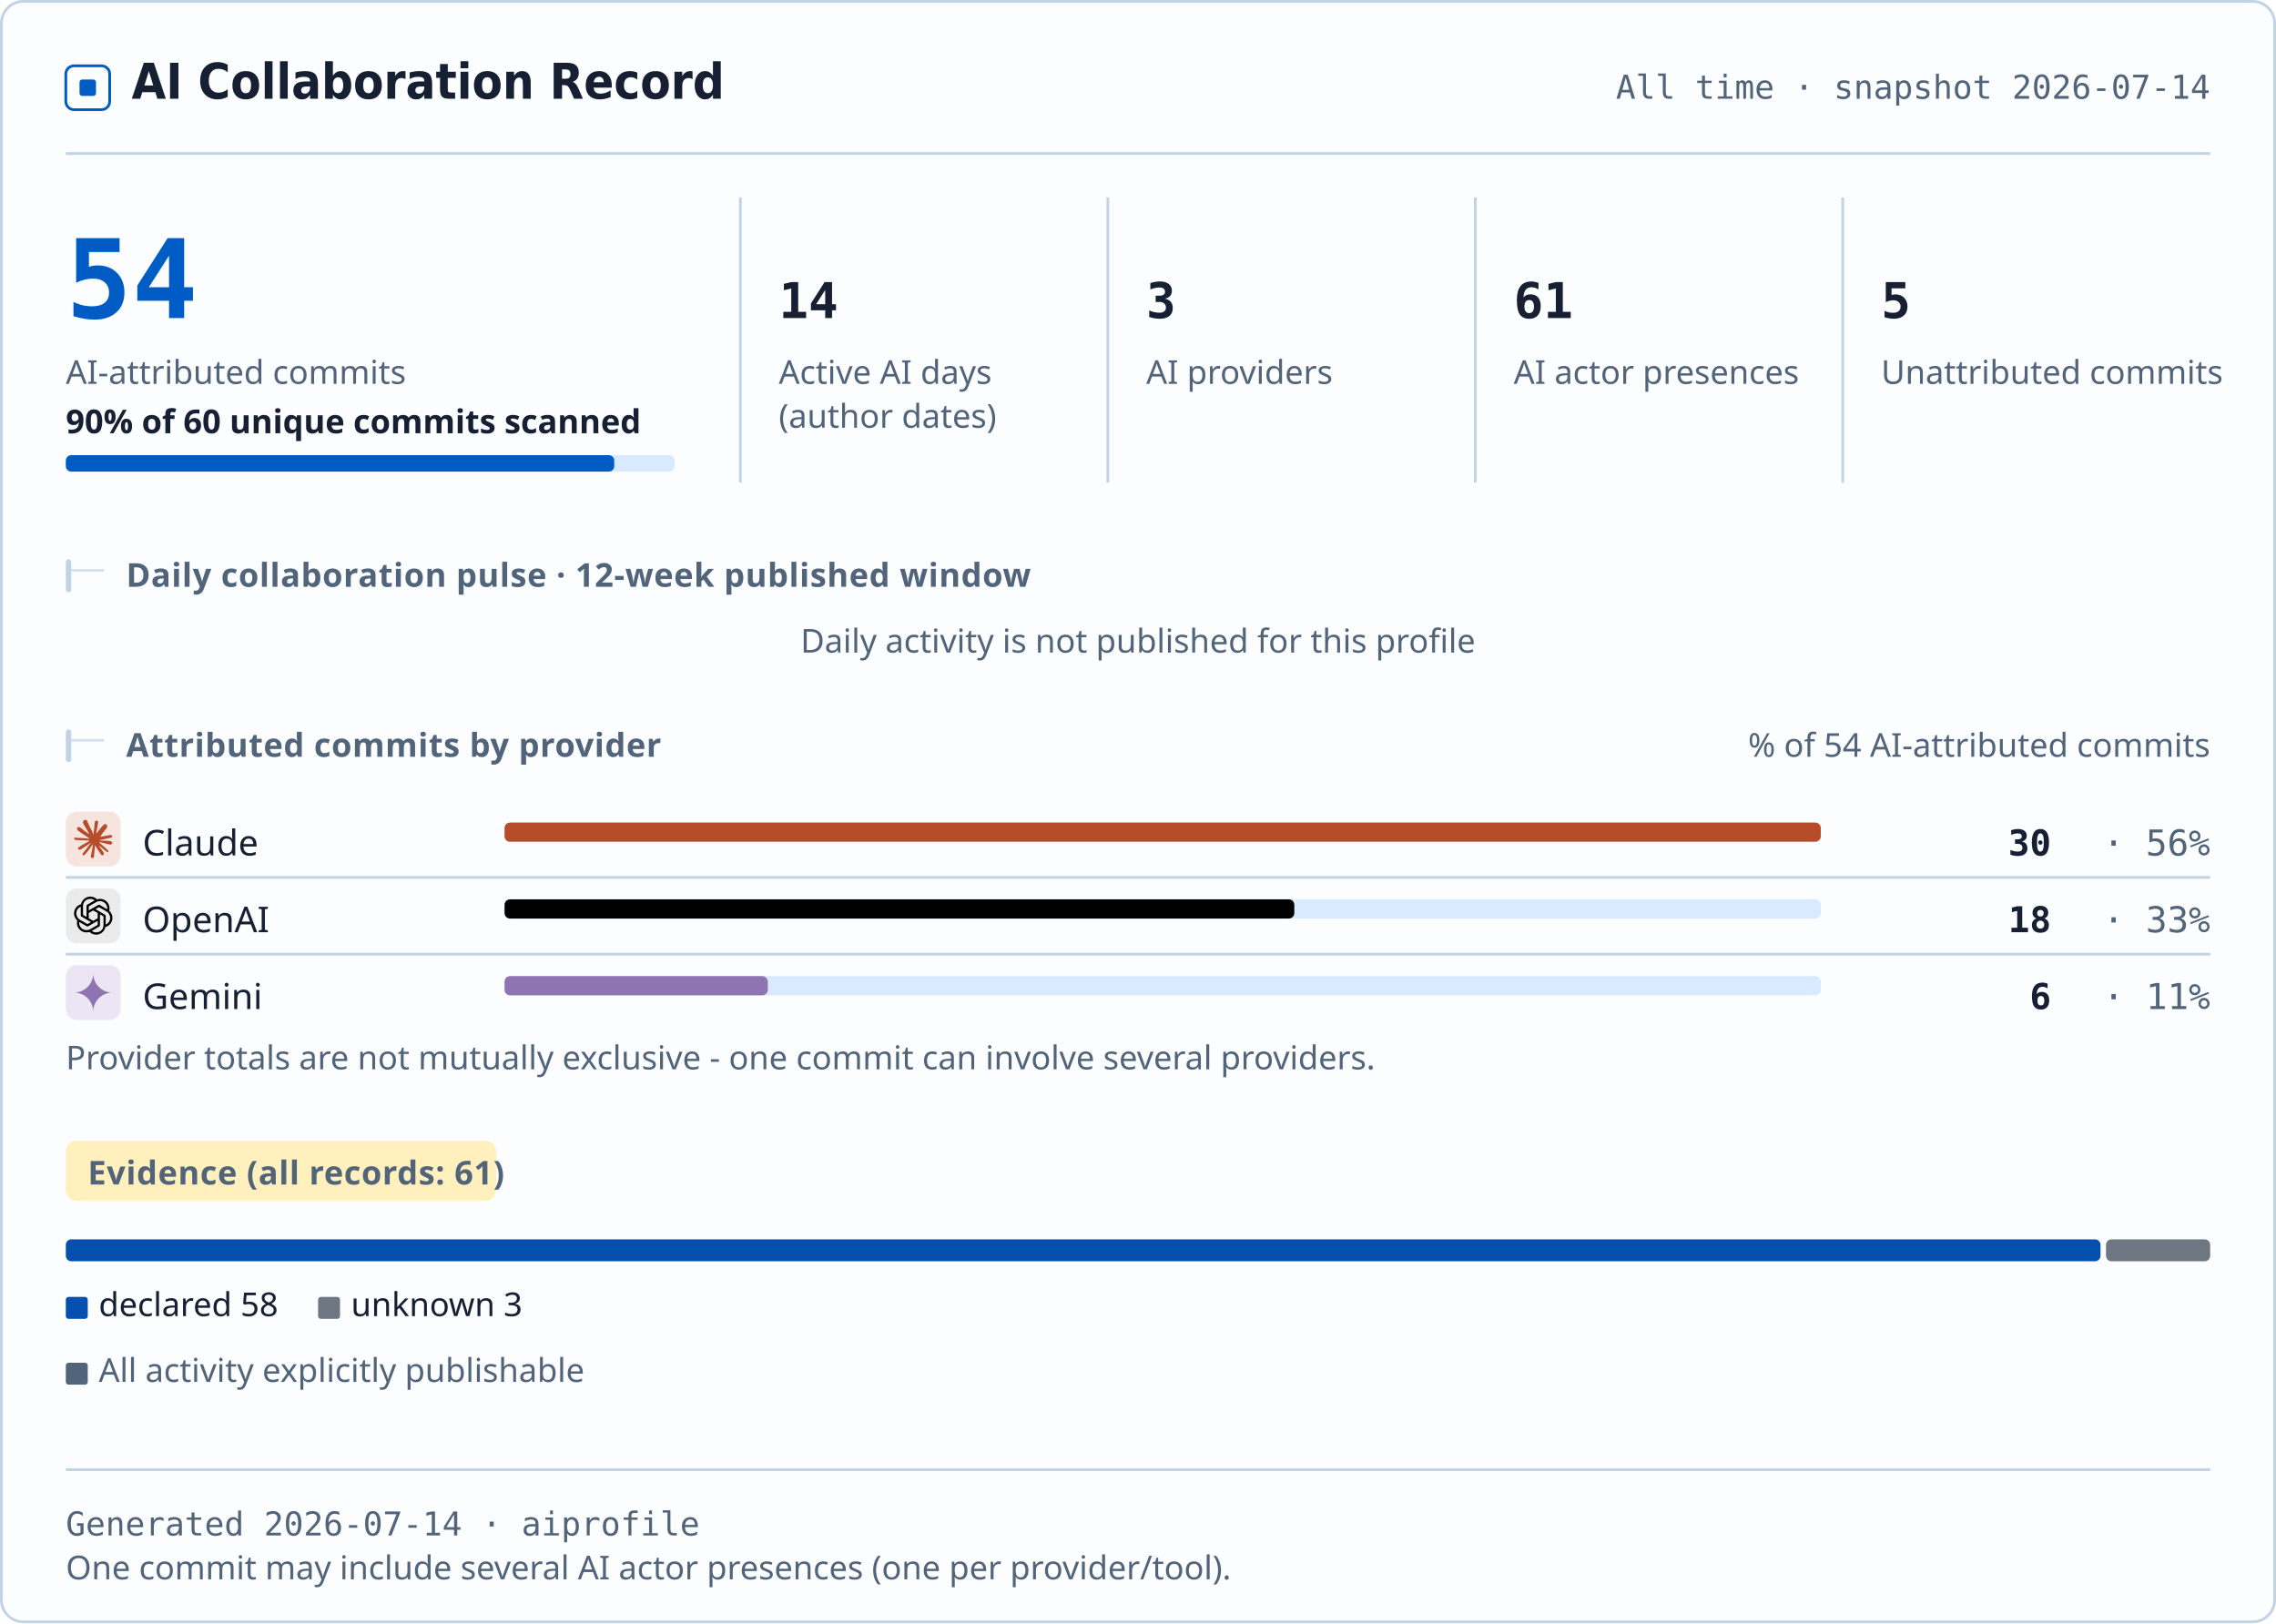
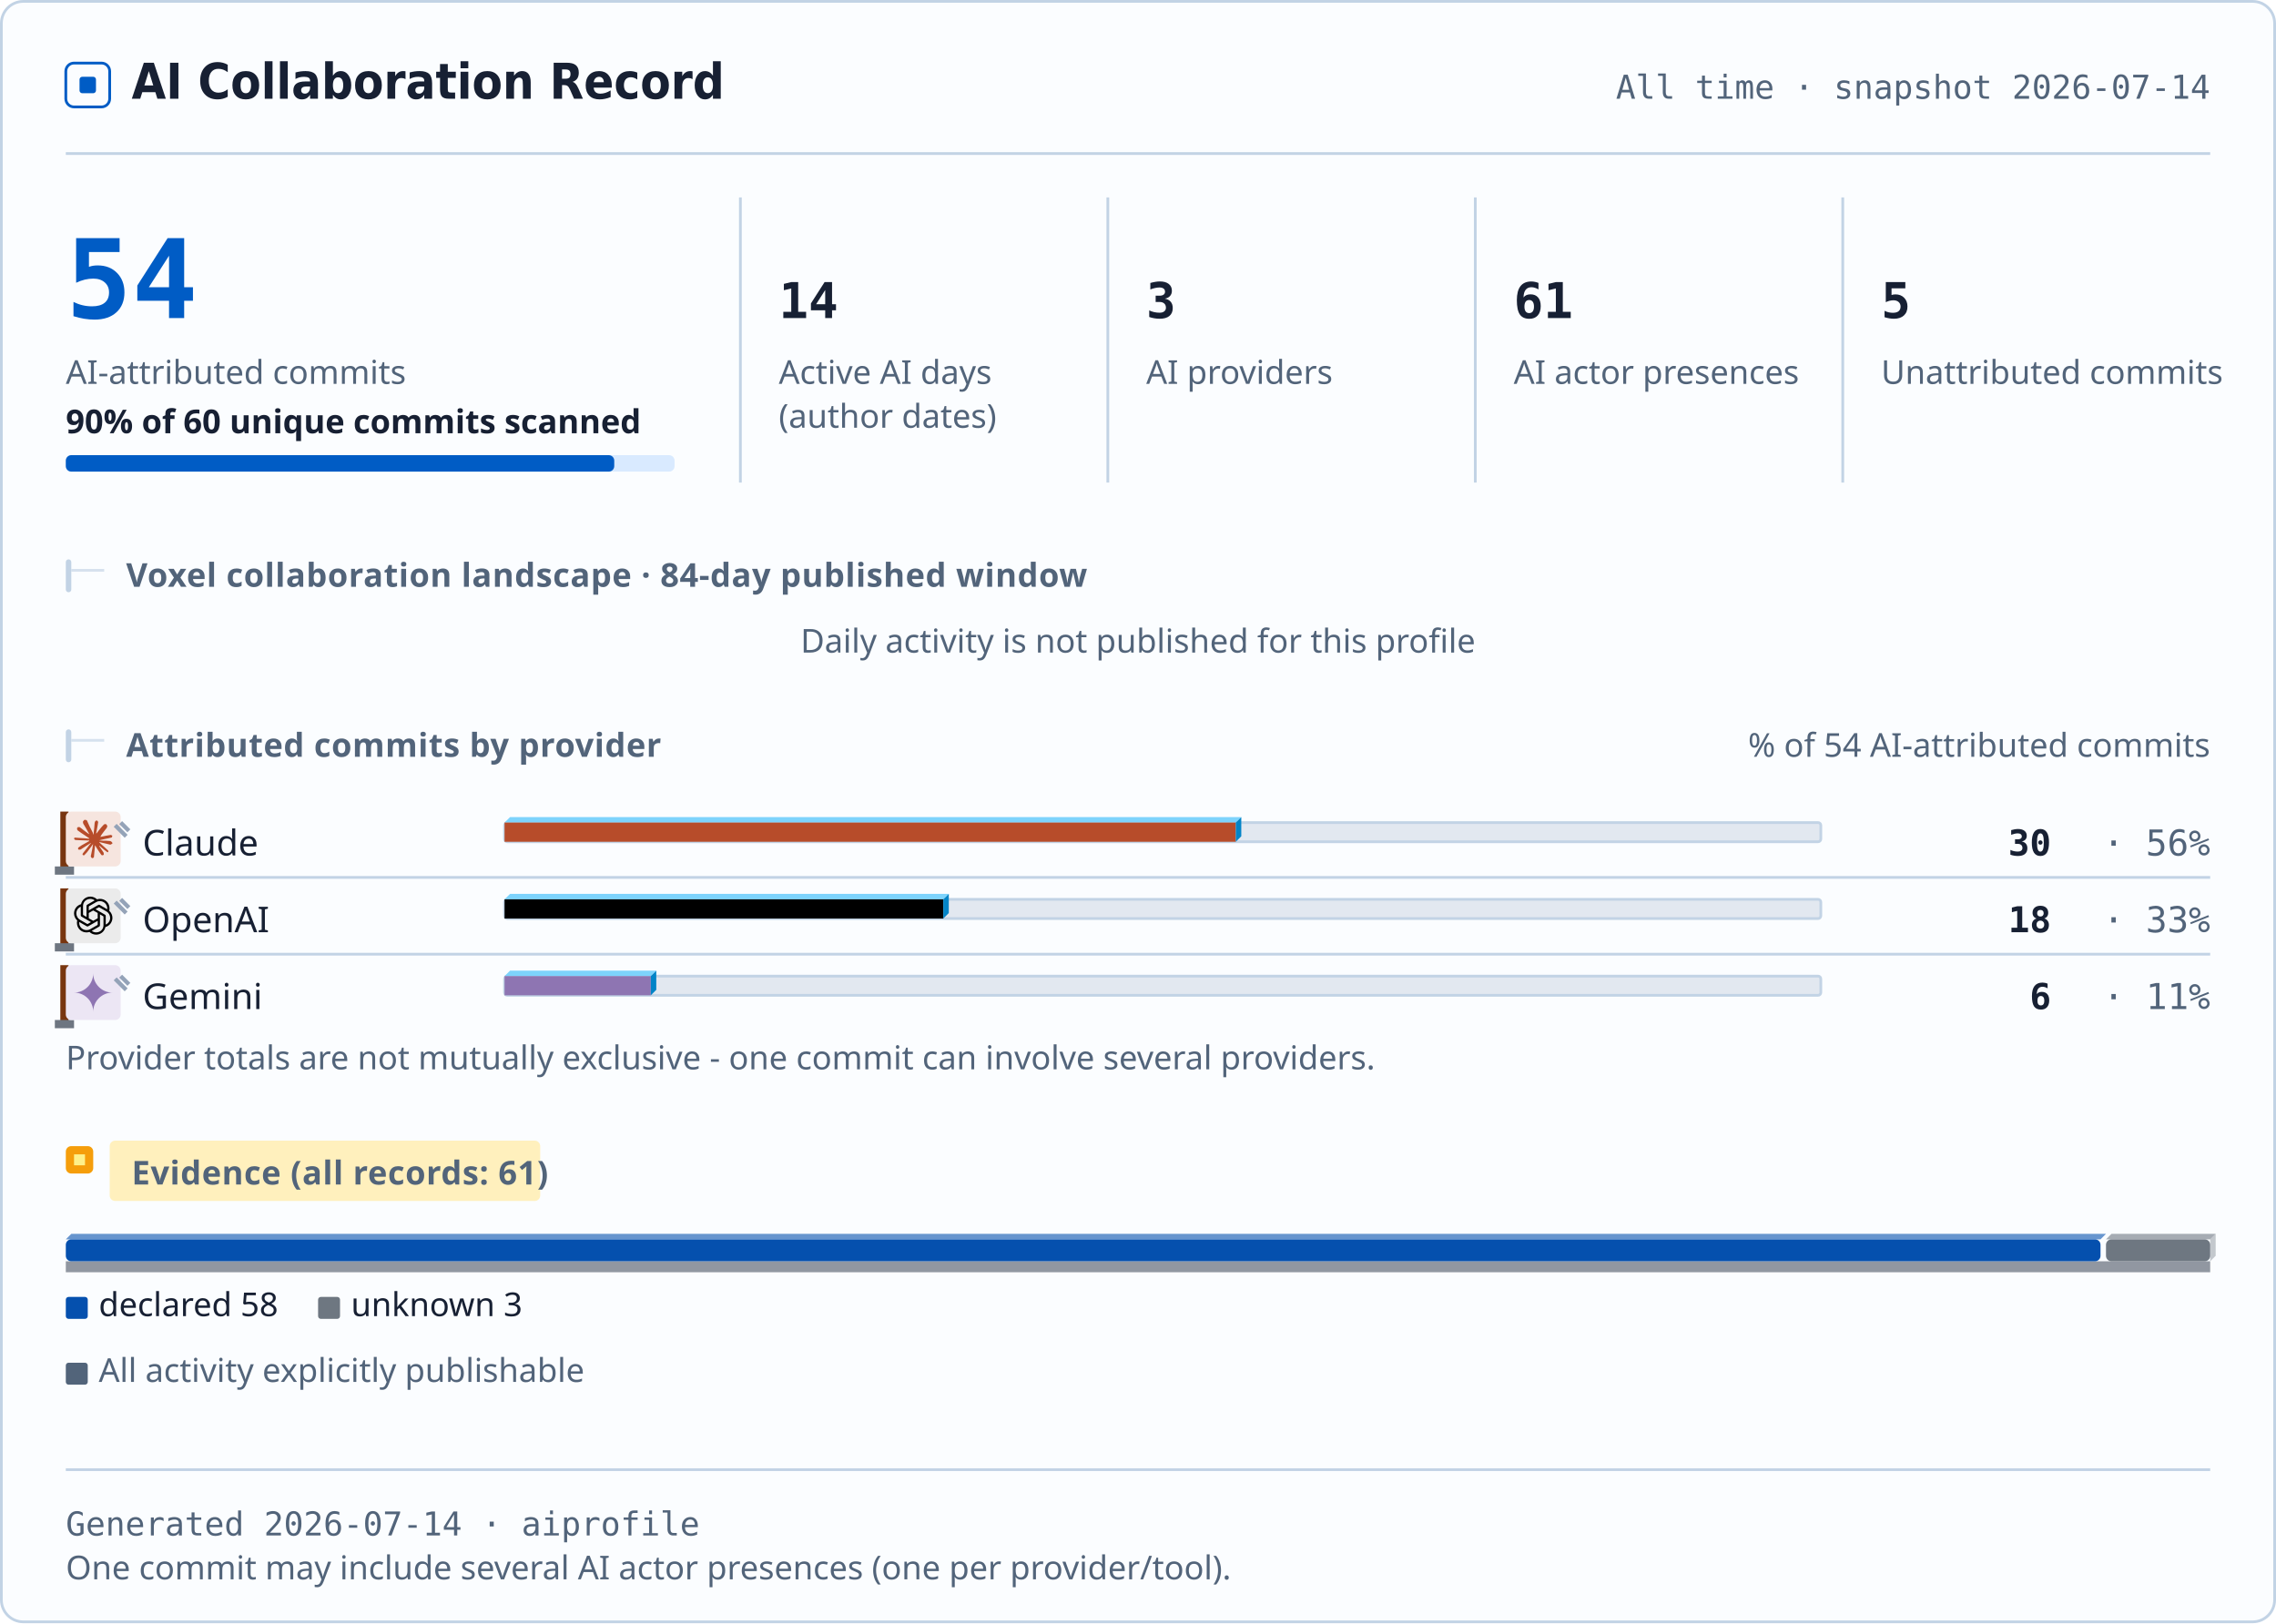
<svg xmlns="http://www.w3.org/2000/svg" width="830" height="592" viewBox="0 0 830 592" role="img" aria-labelledby="aiprofileSummaryTitle aiprofileSummaryDesc">
  <rect x="0.5" y="0.5" width="829" height="591" rx="8" fill="#fbfdff" stroke="#c2d3e5" stroke-width="1" />
-   <rect x="24" y="24" width="16" height="16" rx="3" fill="#fbfdff" stroke="#005cc5" stroke-width="1" />
-   <rect x="29" y="29" width="6" height="6" rx="1" fill="#005cc5" />
+   <rect x="24" y="23" width="16" height="16" rx="3" fill="#fbfdff" stroke="#005cc5" stroke-width="1" />
+   <rect x="29" y="28" width="6" height="6" rx="1" fill="#005cc5" />
  <text x="48" y="36" font-family="'IBM Plex Sans Condensed', 'Aptos Display', 'Segoe UI', 'DejaVu Sans Condensed', sans-serif" font-size="18" font-weight="600" fill="#172033" text-anchor="start">AI Collaboration Record</text>
  <text x="806" y="36" font-family="'IBM Plex Mono', 'Cascadia Mono', 'SFMono-Regular', 'DejaVu Sans Mono', Consolas, monospace" font-size="12" font-weight="400" fill="#52647a" text-anchor="end">All time · snapshot 2026-07-14</text>
  <line x1="24" y1="56" x2="806" y2="56" stroke="#c2d3e5" />
  <text x="24" y="116" font-family="'IBM Plex Mono', 'Cascadia Mono', 'SFMono-Regular', 'DejaVu Sans Mono', Consolas, monospace" font-size="40" font-weight="700" fill="#005cc5" text-anchor="start">54</text>
  <text x="24" y="140" font-family="'IBM Plex Sans', 'Aptos', 'Segoe UI', 'Noto Sans', 'DejaVu Sans', sans-serif" font-size="12" font-weight="400" fill="#52647a" text-anchor="start">AI-attributed commits</text>
  <text x="24" y="158" font-family="'IBM Plex Sans', 'Aptos', 'Segoe UI', 'Noto Sans', 'DejaVu Sans', sans-serif" font-size="12" font-weight="600" fill="#172033" text-anchor="start">90% of 60 unique commits scanned</text>
  <rect x="24" y="166" width="222" height="6" rx="2" fill="#d9eaff" />
  <rect x="24" y="166" width="200" height="6" rx="2" fill="#005cc5" />
  <line x1="270" y1="72" x2="270" y2="176" stroke="#c2d3e5" />
  <text x="284" y="116" font-family="'IBM Plex Mono', 'Cascadia Mono', 'SFMono-Regular', 'DejaVu Sans Mono', Consolas, monospace" font-size="18" font-weight="600" fill="#172033" text-anchor="start">14</text>
  <text x="284" y="140" font-family="'IBM Plex Sans', 'Aptos', 'Segoe UI', 'Noto Sans', 'DejaVu Sans', sans-serif" font-size="12" font-weight="400" fill="#52647a" text-anchor="start">Active AI days</text>
  <text x="284" y="156" font-family="'IBM Plex Sans', 'Aptos', 'Segoe UI', 'Noto Sans', 'DejaVu Sans', sans-serif" font-size="12" font-weight="400" fill="#52647a" text-anchor="start">(author dates)</text>
  <line x1="404" y1="72" x2="404" y2="176" stroke="#c2d3e5" />
  <text x="418" y="116" font-family="'IBM Plex Mono', 'Cascadia Mono', 'SFMono-Regular', 'DejaVu Sans Mono', Consolas, monospace" font-size="18" font-weight="600" fill="#172033" text-anchor="start">3</text>
  <text x="418" y="140" font-family="'IBM Plex Sans', 'Aptos', 'Segoe UI', 'Noto Sans', 'DejaVu Sans', sans-serif" font-size="12" font-weight="400" fill="#52647a" text-anchor="start">AI providers</text>
  <line x1="538" y1="72" x2="538" y2="176" stroke="#c2d3e5" />
  <text x="552" y="116" font-family="'IBM Plex Mono', 'Cascadia Mono', 'SFMono-Regular', 'DejaVu Sans Mono', Consolas, monospace" font-size="18" font-weight="600" fill="#172033" text-anchor="start">61</text>
  <text x="552" y="140" font-family="'IBM Plex Sans', 'Aptos', 'Segoe UI', 'Noto Sans', 'DejaVu Sans', sans-serif" font-size="12" font-weight="400" fill="#52647a" text-anchor="start">AI actor presences</text>
  <line x1="672" y1="72" x2="672" y2="176" stroke="#c2d3e5" />
  <text x="686" y="116" font-family="'IBM Plex Mono', 'Cascadia Mono', 'SFMono-Regular', 'DejaVu Sans Mono', Consolas, monospace" font-size="18" font-weight="600" fill="#172033" text-anchor="start">5</text>
  <text x="686" y="140" font-family="'IBM Plex Sans', 'Aptos', 'Segoe UI', 'Noto Sans', 'DejaVu Sans', sans-serif" font-size="12" font-weight="400" fill="#52647a" text-anchor="start">Unattributed commits</text>
  <rect x="24" y="204" width="2" height="12" rx="1" fill="#c2d3e5" />
  <line x1="26" y1="208" x2="38" y2="208" stroke="#c2d3e5" stroke-opacity="0.65" />
-   <text x="46" y="214" font-family="'IBM Plex Sans', 'Aptos', 'Segoe UI', 'Noto Sans', 'DejaVu Sans', sans-serif" font-size="12" font-weight="600" fill="#52647a" text-anchor="start" letter-spacing="0.2">Daily collaboration pulse · 12-week published window</text>
+   <text x="46" y="214" font-family="'IBM Plex Sans', 'Aptos', 'Segoe UI', 'Noto Sans', 'DejaVu Sans', sans-serif" font-size="12" font-weight="600" fill="#52647a" text-anchor="start" letter-spacing="0.2">Voxel collaboration landscape · 84-day published window</text>
  <text x="415" y="238" font-family="'IBM Plex Sans', 'Aptos', 'Segoe UI', 'Noto Sans', 'DejaVu Sans', sans-serif" font-size="12" font-weight="400" fill="#52647a" text-anchor="middle">Daily activity is not published for this profile</text>
  <rect x="24" y="266" width="2" height="12" rx="1" fill="#c2d3e5" />
  <line x1="26" y1="270" x2="38" y2="270" stroke="#c2d3e5" stroke-opacity="0.65" />
  <text x="46" y="276" font-family="'IBM Plex Sans', 'Aptos', 'Segoe UI', 'Noto Sans', 'DejaVu Sans', sans-serif" font-size="12" font-weight="600" fill="#52647a" text-anchor="start" letter-spacing="0.2">Attributed commits by provider</text>
  <text x="806" y="276" font-family="'IBM Plex Sans', 'Aptos', 'Segoe UI', 'Noto Sans', 'DejaVu Sans', sans-serif" font-size="12" font-weight="400" fill="#52647a" text-anchor="end">% of 54 AI-attributed commits</text>
-   <rect x="24" y="296" width="20" height="20" rx="4" fill="#F6E5DF" />
+   <rect x="22" y="296" width="3" height="22" rx="0" fill="#78350f" />
+   <rect x="20" y="316" width="7" height="3" rx="0" fill="#6e7681" />
+   <rect x="24" y="296" width="20" height="20" rx="2" fill="#F6E5DF" />
  <path d="m4.714 15.956 4.717-2.647.079-.231-.079-.128h-.231l-.789-.049-2.696-.073-2.337-.097-2.265-.121-.571-.121-.534-.704.055-.352.48-.322.686.061 1.518.103 2.277.158 1.651.097 2.447.255h.389l.055-.158-.134-.097-.103-.097L6.973 9.836l-2.55-1.688-1.336-.971-.723-.492-.364-.461-.158-1.008.656-.723.88.061.225.061.892.686 1.906 1.475 2.489 1.834.364.303.146-.103.018-.073-.164-.273-1.354-2.447-1.445-2.489-.643-1.032-.17-.619c-.061-.255-.103-.467-.103-.729L6.287.134 6.7 0l.996.134.419.364.619 1.415 1.002 2.228 1.554 3.03.455.898.243.832.091.255h.158v-.146l.128-1.706.237-2.095.231-2.696.079-.759.376-.911.747-.492.583.279.48.686-.067.443-.285 1.852-.559 2.902-.364 1.943h.212l.243-.243.984-1.305 1.651-2.064.729-.82.85-.905.546-.431h1.032l.759 1.129-.34 1.166-1.062 1.348-.88 1.141-1.263 1.7-.789 1.36.073.109.188-.018 2.853-.607 1.542-.279 1.84-.316.832.389.091.395-.328.807-1.967.486-2.307.461-3.436.814-.043.03.049.061 1.548.146.662.036h1.621l3.018.225.789.522.474.638-.079.486-1.214.619-1.639-.389-3.825-.911-1.311-.328h-.182v.109l1.093 1.069 2.003 1.809 2.507 2.331.128.577-.322.455-.34-.049-2.204-1.657-.85-.747-1.925-1.621h-.128v.17l.443.65 2.344 3.521.121 1.081-.17.352-.607.212-.668-.121-1.372-1.925L14.38 17.959l-1.141-1.943-.14.079-.674 7.255-.316.37-.729.279-.607-.461-.322-.747.322-1.475.389-1.925.316-1.53.285-1.9.17-.631-.012-.043-.14.018-1.433 1.967-2.18 2.945-1.724 1.846-.413.164-.716-.37.067-.662.401-.589 2.386-3.036 1.439-1.882.929-1.087-.006-.158h-.055l-6.338 4.116-1.129.146-.486-.455.061-.747.231-.243 1.906-1.311Z" fill="#B74C2A" transform="translate(27,299) scale(0.583333)" />
+   <path d="M 42 301 L 46 305 M 44 300 L 47 303" stroke="#94a3b8" stroke-width="1.5" />
  <text x="52" y="312" font-family="'IBM Plex Sans', 'Aptos', 'Segoe UI', 'Noto Sans', 'DejaVu Sans', sans-serif" font-size="13" font-weight="400" fill="#172033" text-anchor="start">Claude</text>
-   <rect x="184" y="300" width="480" height="7" rx="2" fill="#d9eaff" />
-   <rect x="184" y="300" width="480" height="7" rx="2" fill="#B74C2A" />
+   <rect x="184" y="300" width="480" height="7" rx="1" fill="#e2e8f0" stroke="#c2d3e5" stroke-width="1" />
+   <path d="M 184 300 L 186 298 L 452.667 298 L 450.667 300 Z" fill="#7dd3fc" />
+   <rect class="provider-quantity" x="184" y="300" width="266.667" height="7" fill="#B74C2A" />
+   <path d="M 450.667 300 L 452.667 298 L 452.667 305 L 450.667 307 Z" fill="#0284c7" />
  <text x="748" y="312" font-family="'IBM Plex Mono', 'Cascadia Mono', 'SFMono-Regular', 'DejaVu Sans Mono', Consolas, monospace" font-size="13" text-anchor="end">
    <tspan fill="#172033" font-weight="600">30</tspan>
  </text>
  <text x="806" y="312" font-family="'IBM Plex Mono', 'Cascadia Mono', 'SFMono-Regular', 'DejaVu Sans Mono', Consolas, monospace" font-size="13" text-anchor="end">
    <tspan fill="#52647a" font-weight="400"> · 56%</tspan>
  </text>
  <line x1="24" y1="320" x2="806" y2="320" stroke="#c2d3e5" />
-   <rect x="24" y="324" width="20" height="20" rx="4" fill="#EBEBEB" />
+   <rect x="22" y="324" width="3" height="22" rx="0" fill="#78350f" />
+   <rect x="20" y="344" width="7" height="3" rx="0" fill="#6e7681" />
+   <rect x="24" y="324" width="20" height="20" rx="2" fill="#EBEBEB" />
  <path d="M9.205 8.658v-2.26c0-.19.072-.333.238-.428l4.543-2.616c.619-.357 1.356-.523 2.117-.523 2.854 0 4.662 2.212 4.662 4.566 0 .167 0 .357-.024.547l-4.71-2.759a.797.797 0 00-.856 0l-5.97 3.473zm10.609 8.8V12.06c0-.333-.143-.57-.429-.737l-5.97-3.473 1.95-1.118a.433.433 0 01.476 0l4.543 2.617c1.309.76 2.189 2.378 2.189 3.948 0 1.808-1.07 3.473-2.76 4.163zM7.802 12.703l-1.95-1.142c-.167-.095-.239-.238-.239-.428V5.899c0-2.545 1.95-4.472 4.591-4.472 1 0 1.927.333 2.712.928L8.23 5.067c-.285.166-.428.404-.428.737v6.898zM12 15.128l-2.795-1.57v-3.33L12 8.658l2.795 1.57v3.33L12 15.128zm1.796 7.23c-1 0-1.927-.332-2.712-.927l4.686-2.712c.285-.166.428-.404.428-.737v-6.898l1.974 1.142c.167.095.238.238.238.428v5.233c0 2.545-1.974 4.472-4.614 4.472zm-5.637-5.303l-4.544-2.617c-1.308-.761-2.188-2.378-2.188-3.948A4.482 4.482 0 014.21 6.327v5.423c0 .333.143.571.428.738l5.947 3.449-1.95 1.118a.432.432 0 01-.476 0zm-.262 3.9c-2.688 0-4.662-2.021-4.662-4.519 0-.19.024-.38.047-.57l4.686 2.71c.286.167.571.167.856 0l5.97-3.448v2.26c0 .19-.07.333-.237.428l-4.543 2.616c-.619.357-1.356.523-2.117.523zm5.899 2.83a5.947 5.947 0 005.827-4.756C22.287 18.339 24 15.84 24 13.296c0-1.665-.713-3.282-1.998-4.448.119-.5.19-.999.19-1.498 0-3.401-2.759-5.947-5.946-5.947-.642 0-1.26.095-1.88.31A5.962 5.962 0 0010.205 0a5.947 5.947 0 00-5.827 4.757C1.713 5.447 0 7.945 0 10.49c0 1.666.713 3.283 1.998 4.448-.119.5-.19 1-.19 1.499 0 3.401 2.759 5.946 5.946 5.946.642 0 1.26-.095 1.88-.309a5.96 5.96 0 004.162 1.713z" fill="#000000" transform="translate(27,327) scale(0.583333)" />
+   <path d="M 42 329 L 46 333 M 44 328 L 47 331" stroke="#94a3b8" stroke-width="1.5" />
  <text x="52" y="340" font-family="'IBM Plex Sans', 'Aptos', 'Segoe UI', 'Noto Sans', 'DejaVu Sans', sans-serif" font-size="13" font-weight="400" fill="#172033" text-anchor="start">OpenAI</text>
-   <rect x="184" y="328" width="480" height="7" rx="2" fill="#d9eaff" />
-   <rect x="184" y="328" width="288" height="7" rx="2" fill="#000000" />
+   <rect x="184" y="328" width="480" height="7" rx="1" fill="#e2e8f0" stroke="#c2d3e5" stroke-width="1" />
+   <path d="M 184 328 L 186 326 L 346.0 326 L 344.0 328 Z" fill="#7dd3fc" />
+   <rect class="provider-quantity" x="184" y="328" width="160" height="7" fill="#000000" />
+   <path d="M 344.0 328 L 346.0 326 L 346.0 333 L 344.0 335 Z" fill="#0284c7" />
  <text x="748" y="340" font-family="'IBM Plex Mono', 'Cascadia Mono', 'SFMono-Regular', 'DejaVu Sans Mono', Consolas, monospace" font-size="13" text-anchor="end">
    <tspan fill="#172033" font-weight="600">18</tspan>
  </text>
  <text x="806" y="340" font-family="'IBM Plex Mono', 'Cascadia Mono', 'SFMono-Regular', 'DejaVu Sans Mono', Consolas, monospace" font-size="13" text-anchor="end">
    <tspan fill="#52647a" font-weight="400"> · 33%</tspan>
  </text>
  <line x1="24" y1="348" x2="806" y2="348" stroke="#c2d3e5" />
-   <rect x="24" y="352" width="20" height="20" rx="4" fill="#ECE6F4" />
+   <rect x="22" y="352" width="3" height="22" rx="0" fill="#78350f" />
+   <rect x="20" y="372" width="7" height="3" rx="0" fill="#6e7681" />
+   <rect x="24" y="352" width="20" height="20" rx="2" fill="#ECE6F4" />
  <path d="M11.04 19.32Q12 21.51 12 24q0-2.49.93-4.68.96-2.19 2.58-3.81t3.81-2.55Q21.51 12 24 12q-2.49 0-4.68-.93a12.3 12.3 0 0 1-3.81-2.58 12.3 12.3 0 0 1-2.58-3.81Q12 2.49 12 0q0 2.49-.96 4.68-.93 2.19-2.55 3.81a12.3 12.3 0 0 1-3.81 2.58Q2.49 12 0 12q2.49 0 4.68.96 2.19.93 3.81 2.55t2.55 3.81" fill="#8E75B2" transform="translate(27,355) scale(0.583333)" />
+   <path d="M 42 357 L 46 361 M 44 356 L 47 359" stroke="#94a3b8" stroke-width="1.5" />
  <text x="52" y="368" font-family="'IBM Plex Sans', 'Aptos', 'Segoe UI', 'Noto Sans', 'DejaVu Sans', sans-serif" font-size="13" font-weight="400" fill="#172033" text-anchor="start">Gemini</text>
-   <rect x="184" y="356" width="480" height="7" rx="2" fill="#d9eaff" />
-   <rect x="184" y="356" width="96" height="7" rx="2" fill="#8E75B2" />
+   <rect x="184" y="356" width="480" height="7" rx="1" fill="#e2e8f0" stroke="#c2d3e5" stroke-width="1" />
+   <path d="M 184 356 L 186 354 L 239.333 354 L 237.333 356 Z" fill="#7dd3fc" />
+   <rect class="provider-quantity" x="184" y="356" width="53.333" height="7" fill="#8E75B2" />
+   <path d="M 237.333 356 L 239.333 354 L 239.333 361 L 237.333 363 Z" fill="#0284c7" />
  <text x="748" y="368" font-family="'IBM Plex Mono', 'Cascadia Mono', 'SFMono-Regular', 'DejaVu Sans Mono', Consolas, monospace" font-size="13" text-anchor="end">
    <tspan fill="#172033" font-weight="600">6</tspan>
  </text>
  <text x="806" y="368" font-family="'IBM Plex Mono', 'Cascadia Mono', 'SFMono-Regular', 'DejaVu Sans Mono', Consolas, monospace" font-size="13" text-anchor="end">
    <tspan fill="#52647a" font-weight="400"> · 11%</tspan>
  </text>
  <text x="24" y="390" font-family="'IBM Plex Sans', 'Aptos', 'Segoe UI', 'Noto Sans', 'DejaVu Sans', sans-serif" font-size="12" font-weight="400" fill="#52647a" text-anchor="start">Provider totals are not mutually exclusive - one commit can involve several providers.</text>
-   <rect x="24" y="416" width="157" height="22" rx="4" fill="#fff0bd" />
-   <text x="32" y="432" font-family="'IBM Plex Sans', 'Aptos', 'Segoe UI', 'Noto Sans', 'DejaVu Sans', sans-serif" font-size="12" font-weight="600" fill="#52647a" text-anchor="start" letter-spacing="0.2">Evidence (all records: 61)</text>
+   <rect x="24" y="418" width="10" height="10" fill="#f59e0b" rx="2" />
+   <rect x="27" y="421" width="4" height="4" fill="#fef08a" />
+   <rect x="40" y="416" width="157" height="22" rx="2" fill="#fff0bd" />
+   <text x="48" y="432" font-family="'IBM Plex Sans', 'Aptos', 'Segoe UI', 'Noto Sans', 'DejaVu Sans', sans-serif" font-size="12" font-weight="600" fill="#52647a" text-anchor="start" letter-spacing="0.2">Evidence (all records: 61)</text>
+   <rect x="24" y="460" width="782" height="4" fill="#6e7681" opacity="0.75" />
+   <path d="M 24 452 L 26 450 L 768 450 L 766 452 Z" fill="#0550ae" opacity="0.6" />
  <rect x="24" y="452" width="742" height="8" rx="2" fill="#0550ae" />
+   <path d="M 768 452 L 770 450 L 808 450 L 806 452 Z" fill="#6e7781" opacity="0.6" />
  <rect x="768" y="452" width="38" height="8" rx="2" fill="#6e7781" />
+   <path d="M 806 452 L 808 450 L 808 458 L 806 460 Z" fill="#6e7781" opacity="0.4" />
  <rect x="24" y="473" width="8" height="8" rx="1" fill="#0550ae" />
  <text x="36" y="480" font-family="'IBM Plex Sans', 'Aptos', 'Segoe UI', 'Noto Sans', 'DejaVu Sans', sans-serif" font-size="12" font-weight="400" fill="#172033" text-anchor="start">declared 58</text>
  <rect x="116" y="473" width="8" height="8" rx="1" fill="#6e7781" />
  <text x="128" y="480" font-family="'IBM Plex Sans', 'Aptos', 'Segoe UI', 'Noto Sans', 'DejaVu Sans', sans-serif" font-size="12" font-weight="400" fill="#172033" text-anchor="start">unknown 3</text>
  <rect x="24" y="497" width="8" height="8" rx="1" fill="#52647a" />
  <text x="36" y="504" font-family="'IBM Plex Sans', 'Aptos', 'Segoe UI', 'Noto Sans', 'DejaVu Sans', sans-serif" font-size="12" font-weight="400" fill="#52647a" text-anchor="start">All activity explicitly publishable</text>
  <line x1="24" y1="536" x2="806" y2="536" stroke="#c2d3e5" />
  <text x="24" y="560" font-family="'IBM Plex Mono', 'Cascadia Mono', 'SFMono-Regular', 'DejaVu Sans Mono', Consolas, monospace" font-size="12" font-weight="400" fill="#52647a" text-anchor="start">Generated 2026-07-14 · aiprofile</text>
  <text x="24" y="576" font-family="'IBM Plex Sans', 'Aptos', 'Segoe UI', 'Noto Sans', 'DejaVu Sans', sans-serif" font-size="12" font-weight="400" fill="#52647a" text-anchor="start">One commit may include several AI actor presences (one per provider/tool).</text>
</svg>
